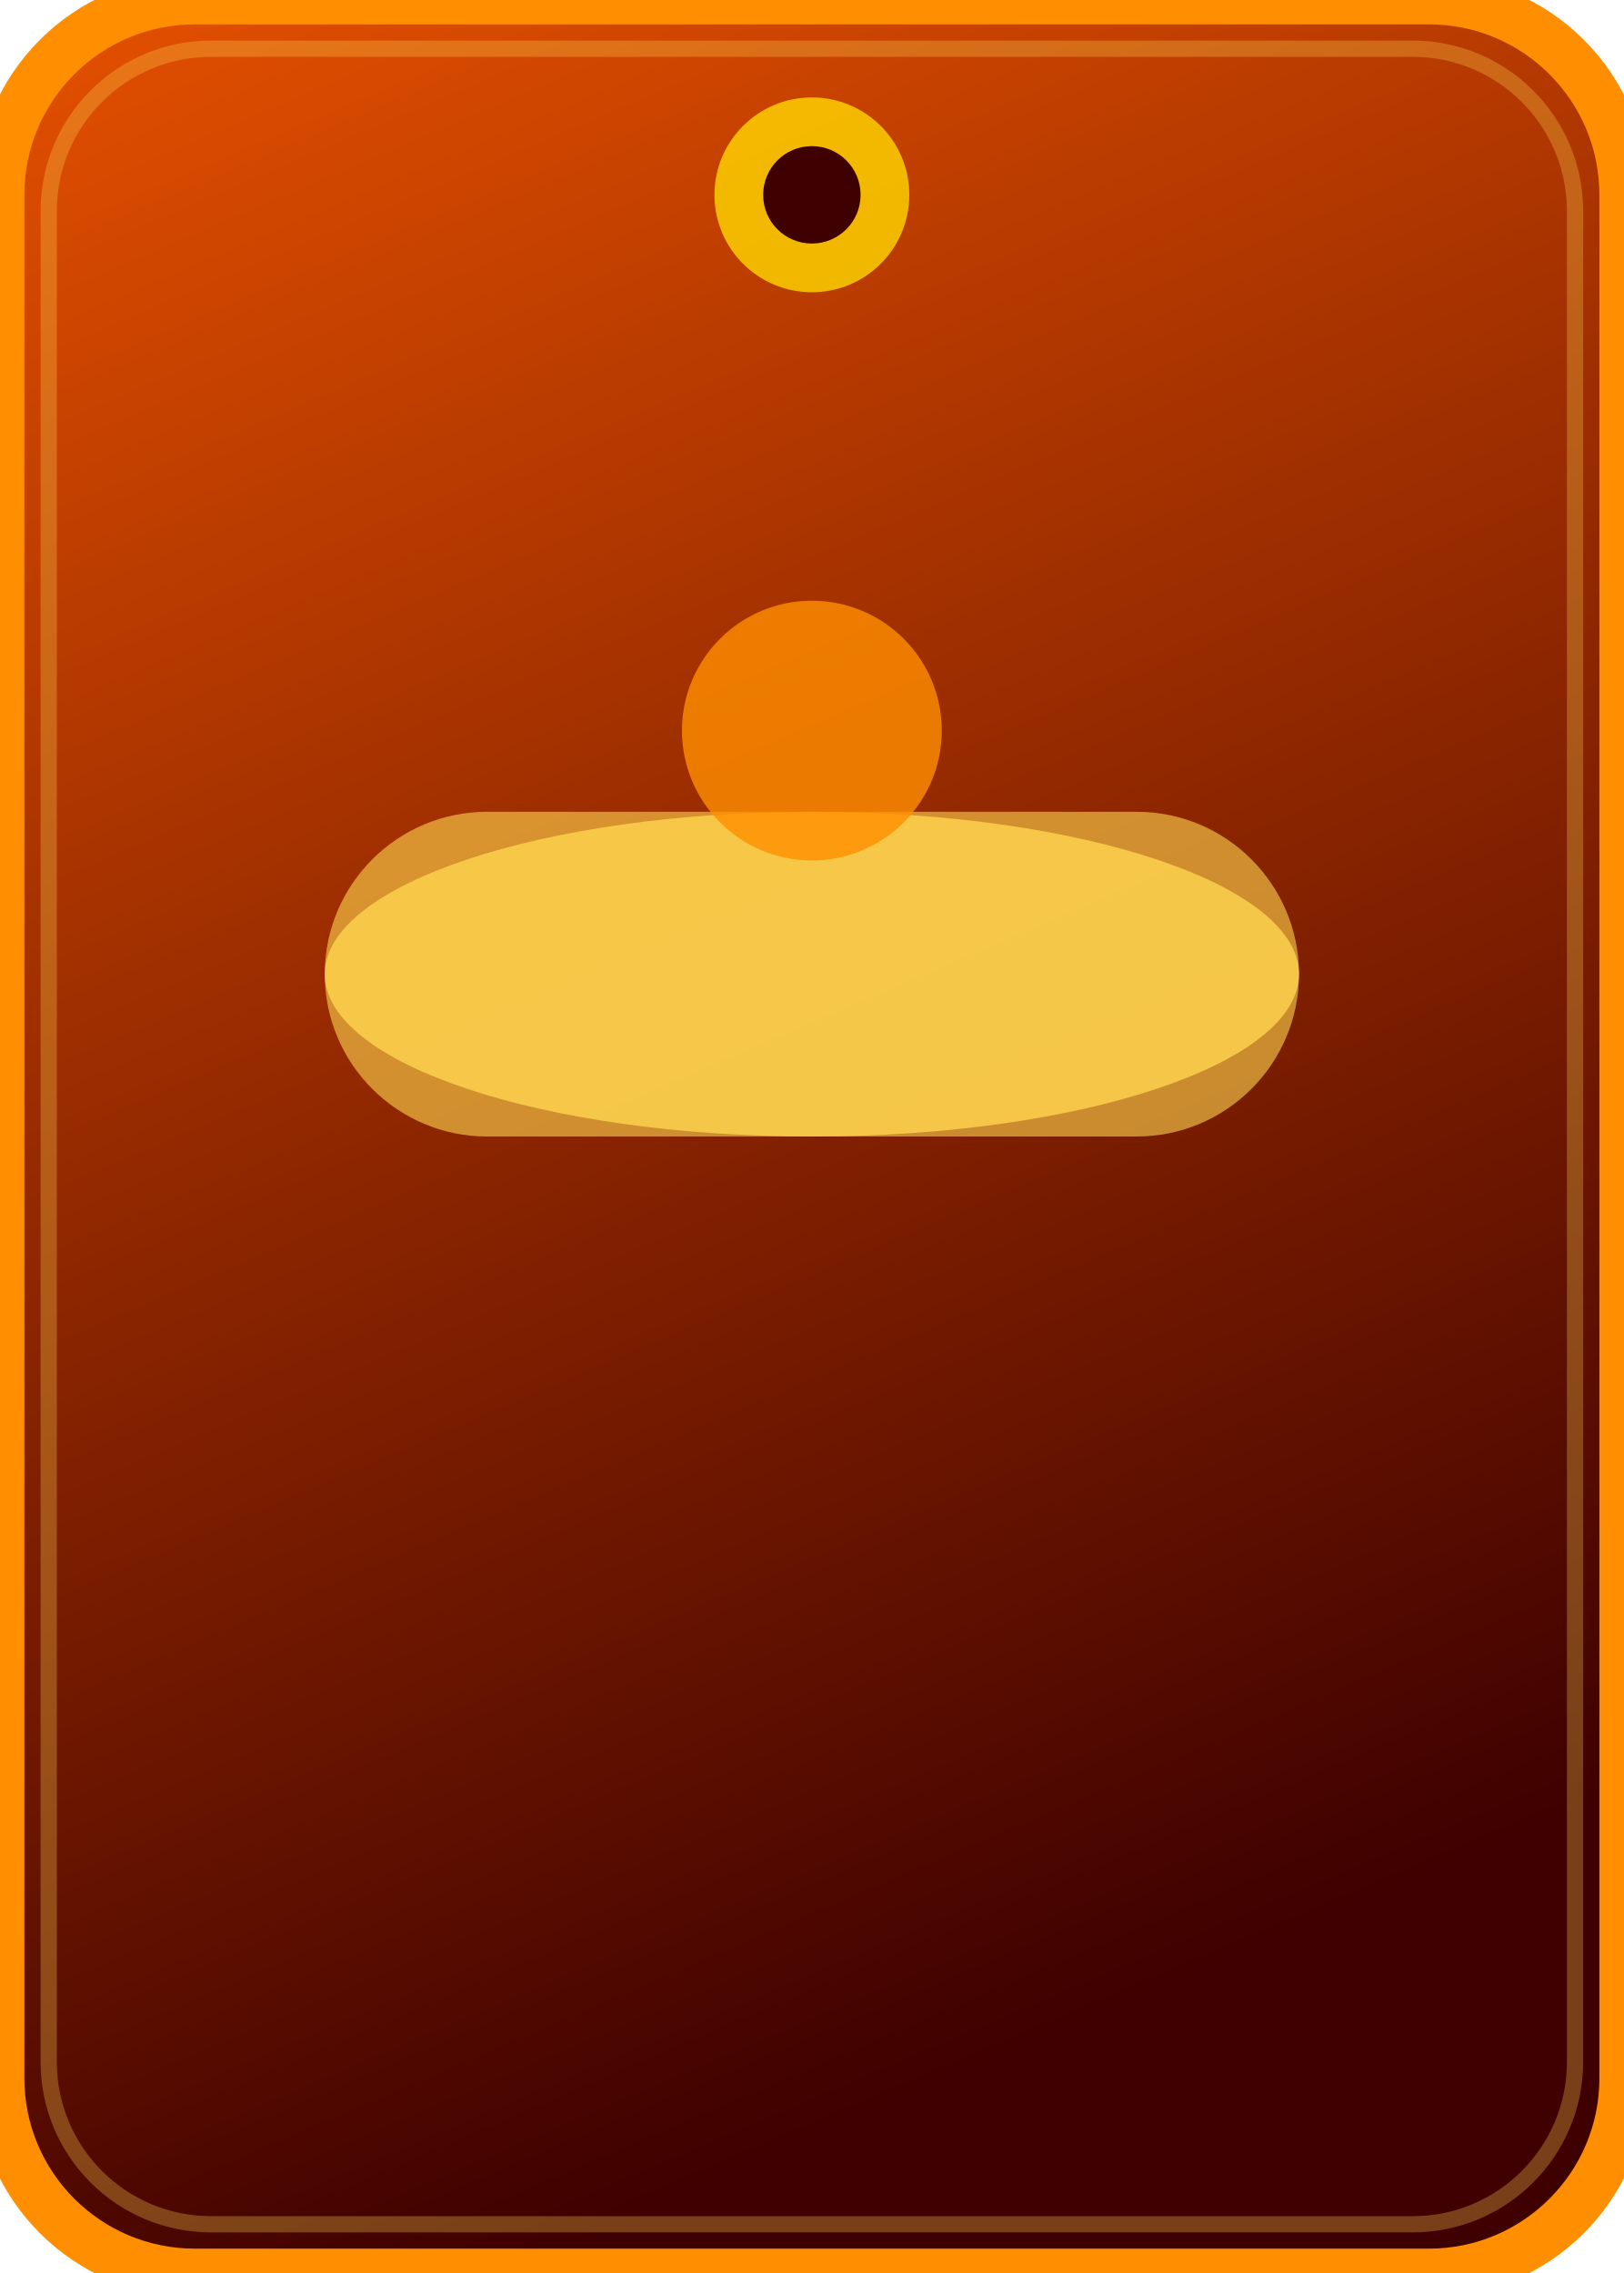
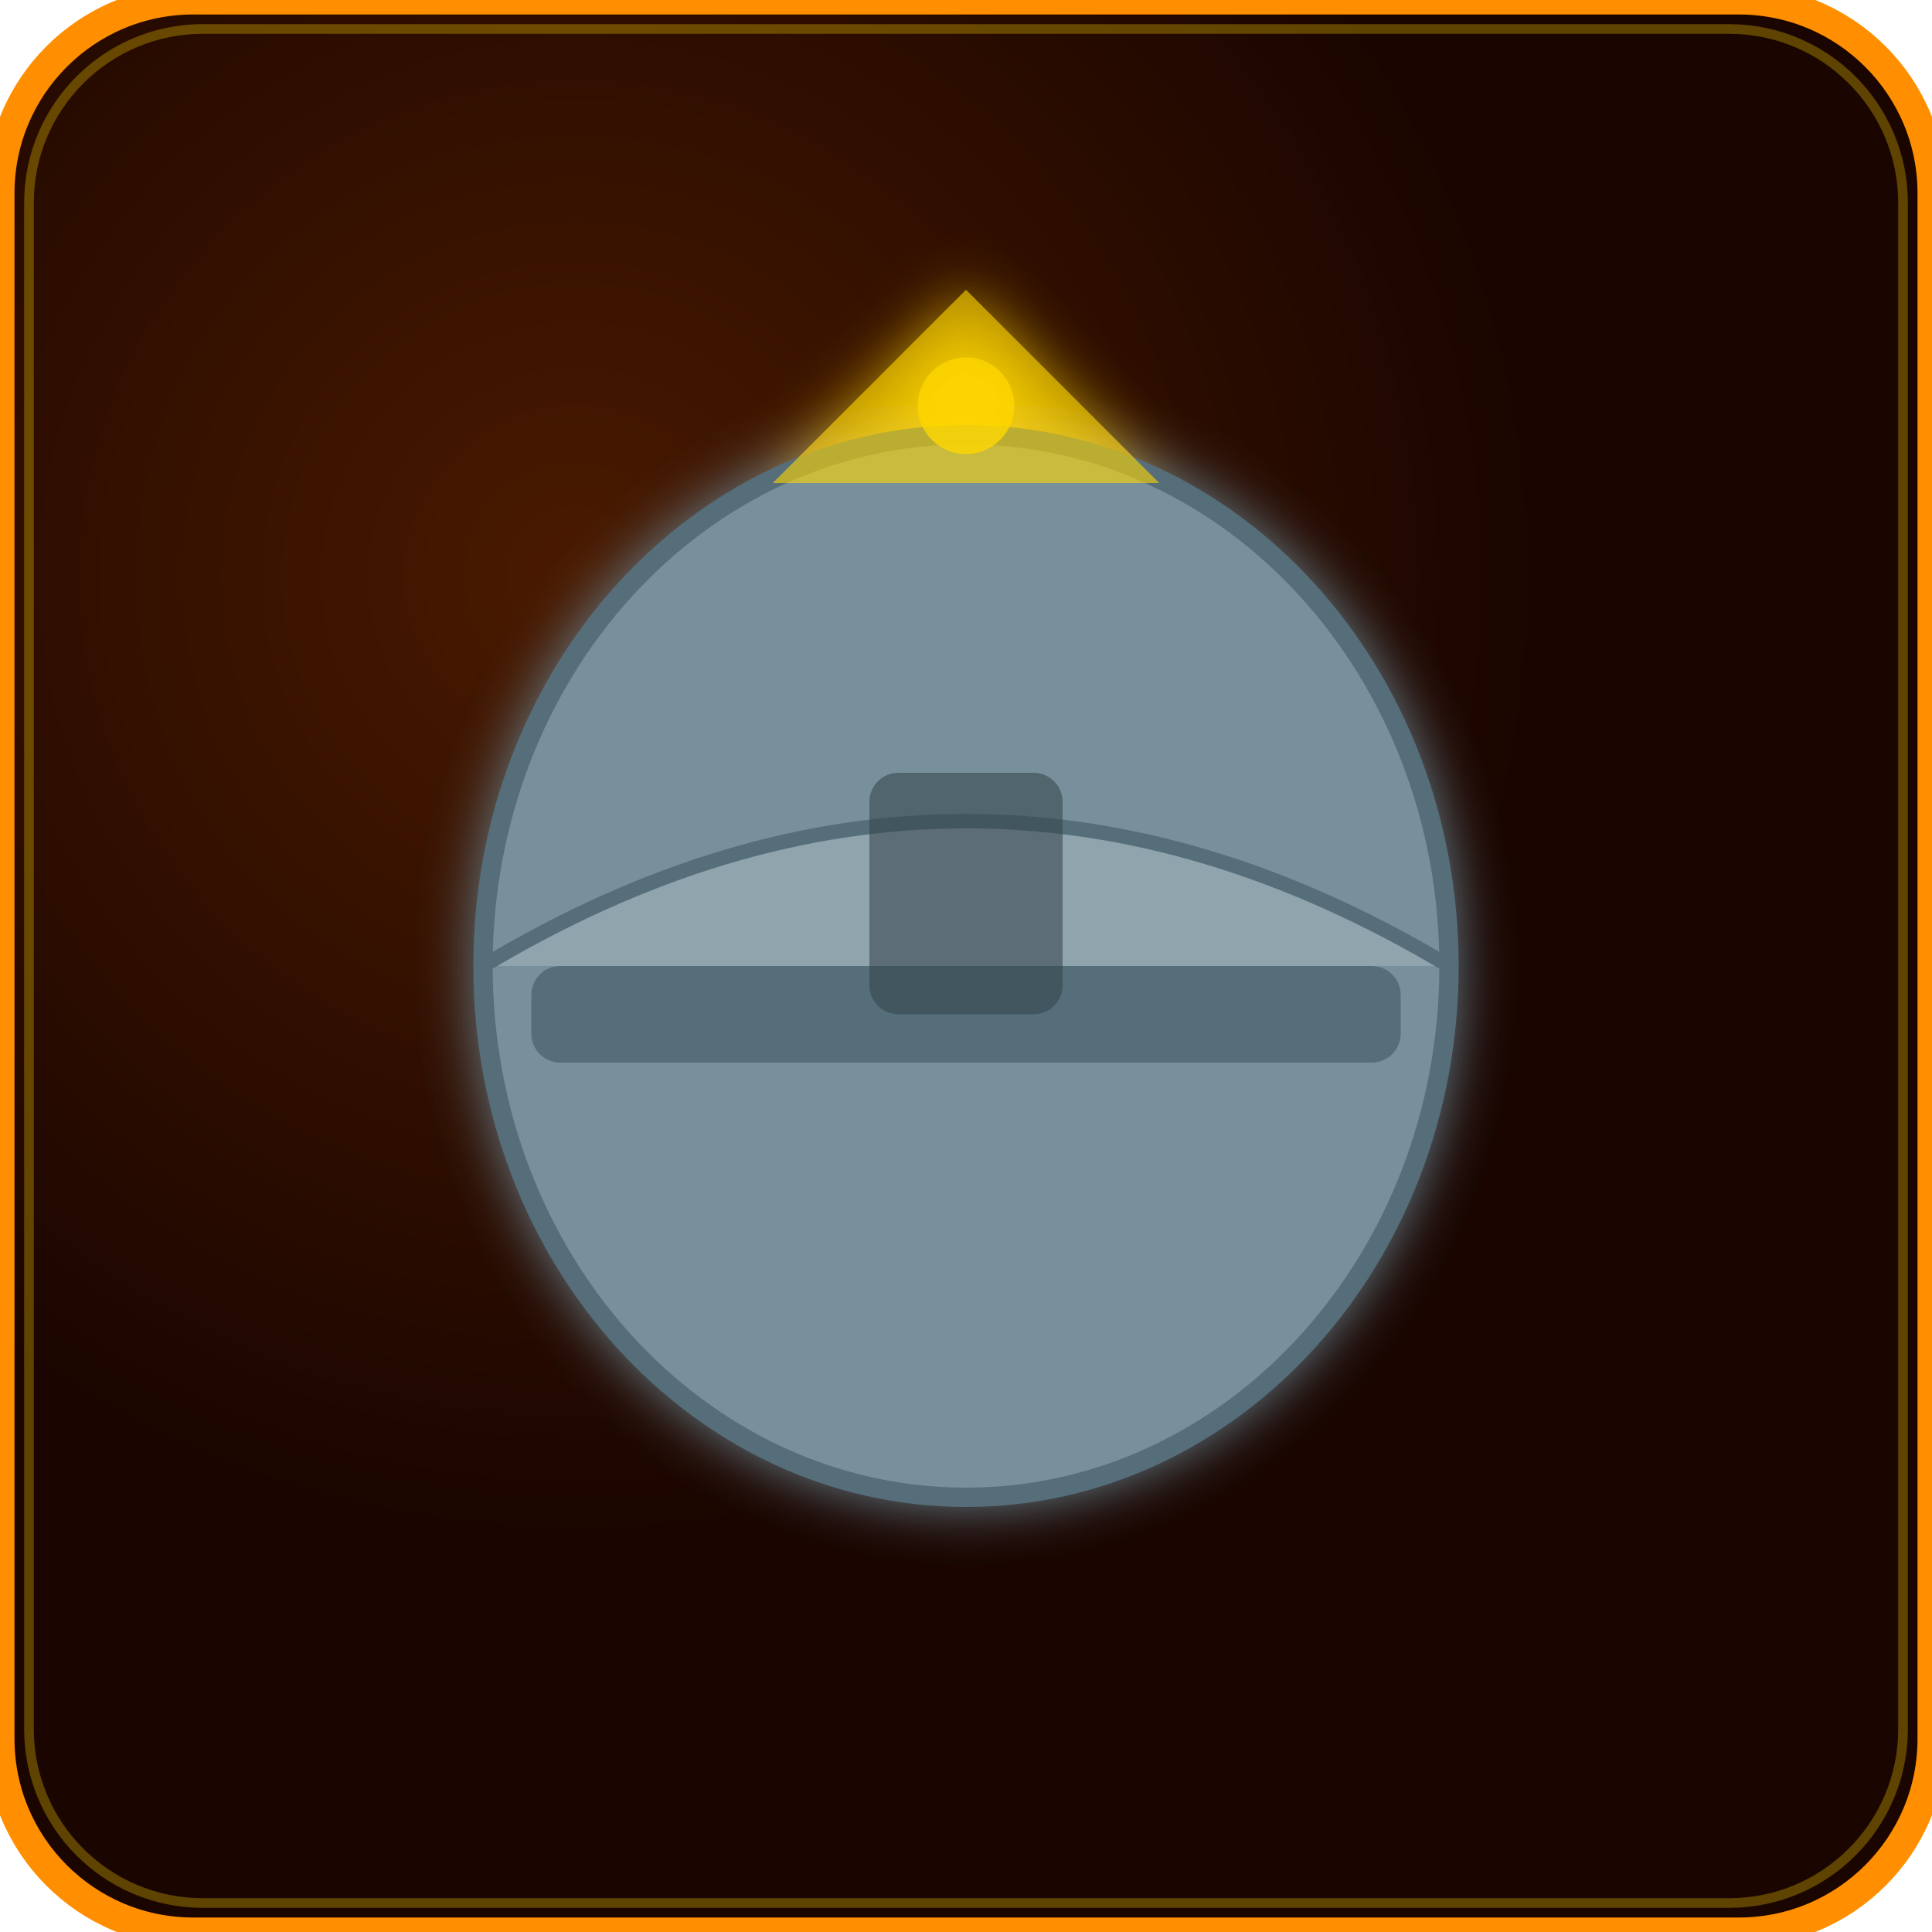
- <svg xmlns="http://www.w3.org/2000/svg" viewBox="0 0 100 140">
+ <svg xmlns="http://www.w3.org/2000/svg" viewBox="0 0 200 200">
  <defs>
-     <linearGradient id="bg" x1="0" y1="0" x2="0.3" y2="1">
-       <stop offset="0%" stop-color="#e65100" />
-       <stop offset="100%" stop-color="#3e0000" />
-     </linearGradient>
+     <radialGradient id="hbg" cx="30%" cy="30%">
+       <stop offset="0%" stop-color="#4a1a00" />
+       <stop offset="100%" stop-color="#1a0500" />
+     </radialGradient>
  </defs>
-   <rect width="100" height="140" rx="12" fill="url(#bg)" stroke="#ff8f00" stroke-width="3" />
-   <rect x="3" y="3" width="94" height="134" rx="10" fill="none" stroke="#ffd54f" stroke-width="1" opacity="0.3" />
-   <ellipse cx="50" cy="60" rx="30" ry="10" fill="#ffd54f" opacity="0.8" />
-   <rect x="20" y="50" width="60" height="20" rx="10" fill="#ffd54f" opacity="0.6" />
-   <circle cx="50" cy="45" r="8" fill="#ff8f00" opacity="0.8" />
-   <circle cx="50" cy="12" r="6" fill="#ffd700" opacity="0.8" />
-   <circle cx="50" cy="12" r="3" fill="#3e0000" />
+   <rect width="200" height="200" rx="20" fill="url(#hbg)" stroke="#ff8f00" stroke-width="3" />
+   <rect x="3" y="3" width="194" height="194" rx="18" fill="none" stroke="#ffd700" stroke-width="1" opacity="0.3" />
+   <filter id="glow">
+     <feGaussianBlur stdDeviation="3" result="blur" />
+     <feMerge>
+       <feMergeNode in="blur" />
+       <feMergeNode in="SourceGraphic" />
+     </feMerge>
+   </filter>
+   <g filter="url(#glow)">
+     <ellipse cx="100" cy="100" rx="50" ry="55" fill="#78909c" stroke="#546e7a" stroke-width="2" />
+     <path d="M50 100 Q100 70 150 100" fill="#90a4ae" stroke="#546e7a" stroke-width="1.5" />
+     <rect x="55" y="100" width="90" height="10" rx="3" fill="#546e7a" />
+     <rect x="90" y="80" width="20" height="25" rx="3" fill="#37474f" opacity="0.6" />
+     <path d="M80 50 L100 30 L120 50" fill="#ffd700" opacity="0.6" />
+     <circle cx="100" cy="42" r="5" fill="#ffd700" opacity="0.8" />
+   </g>
</svg>
